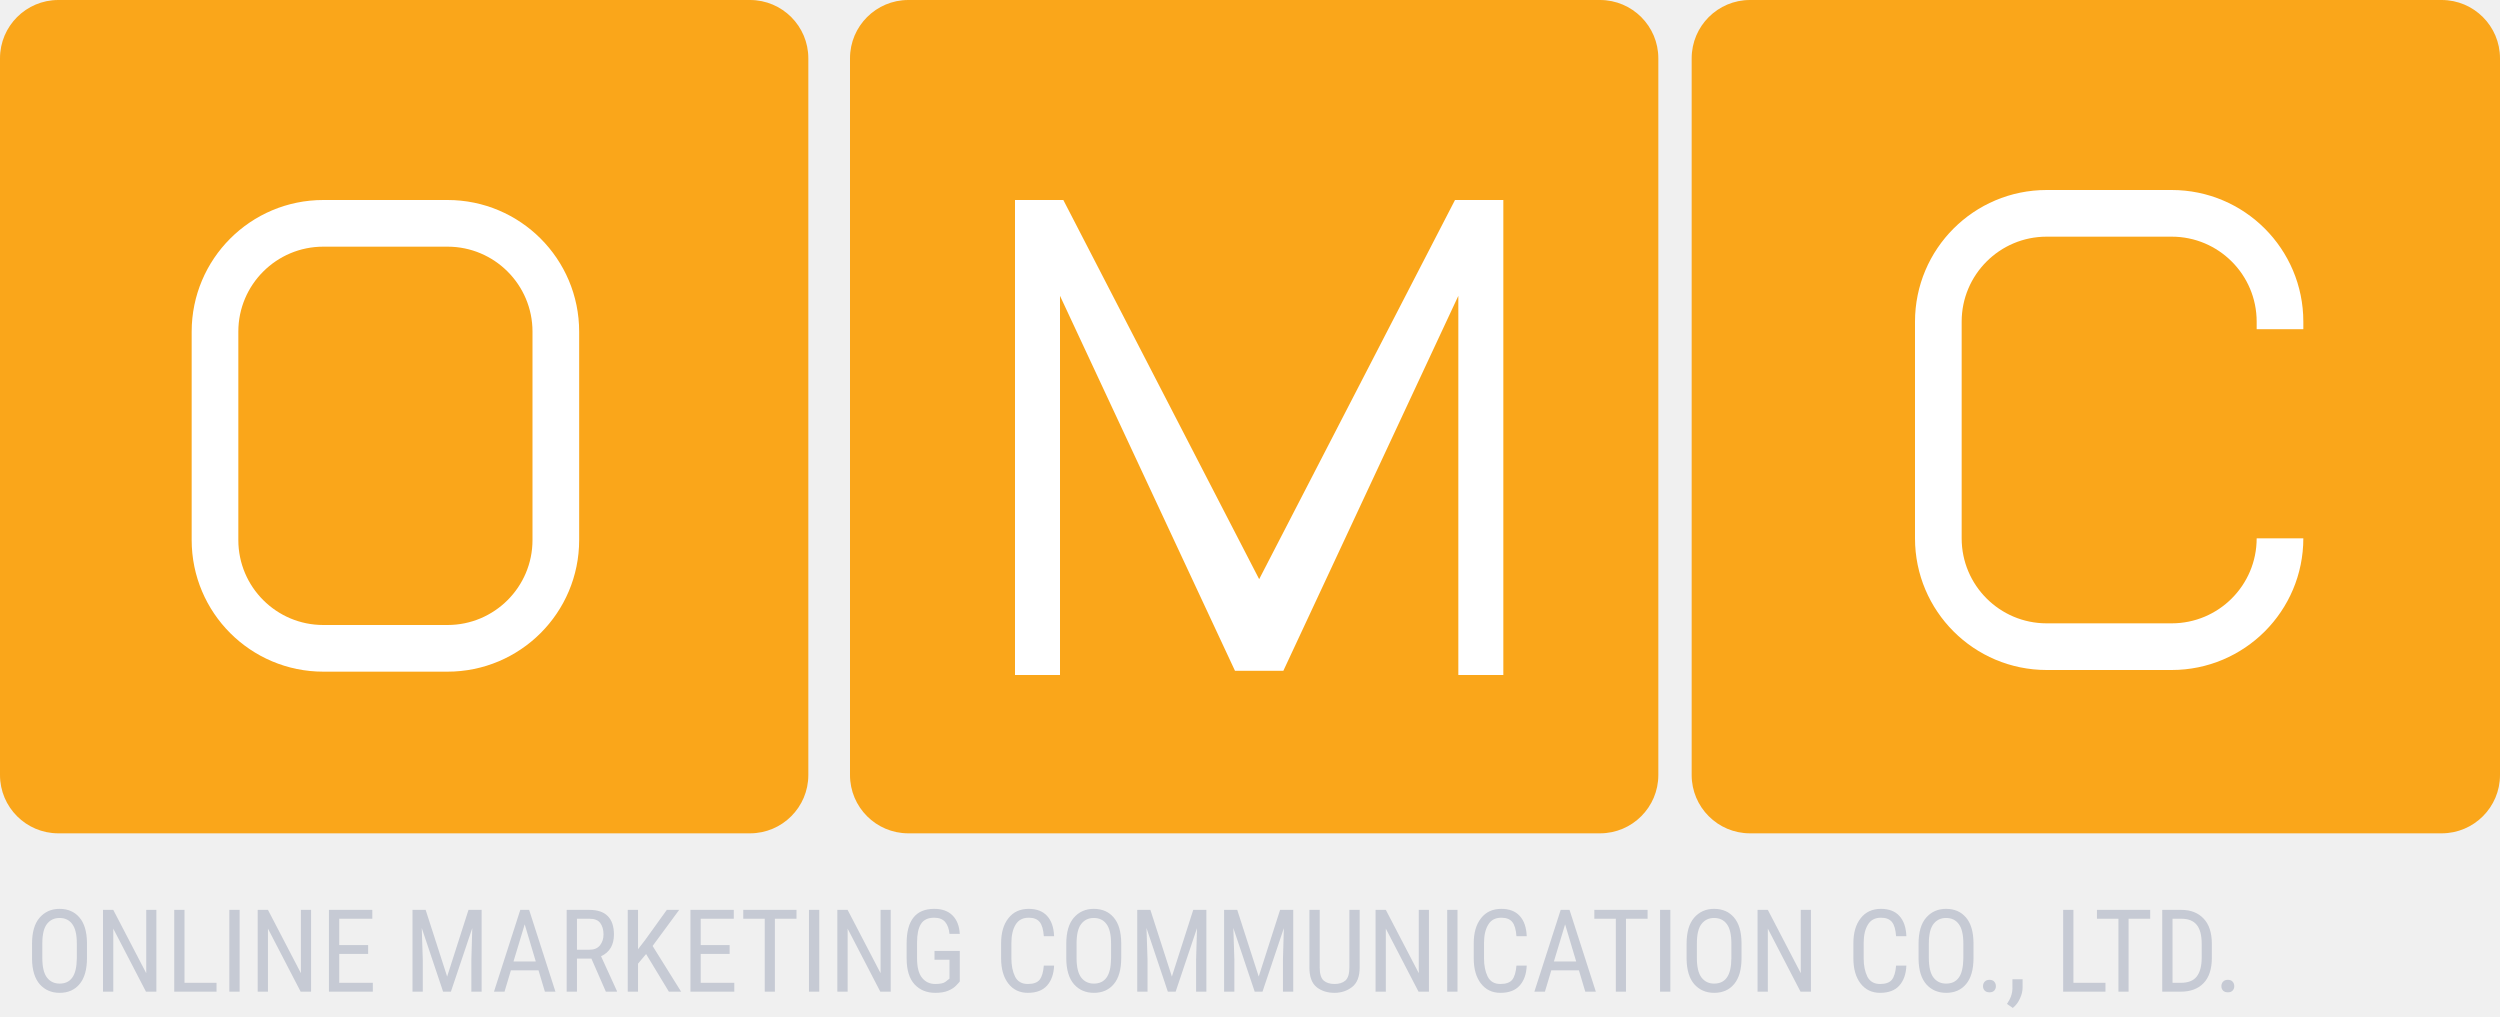
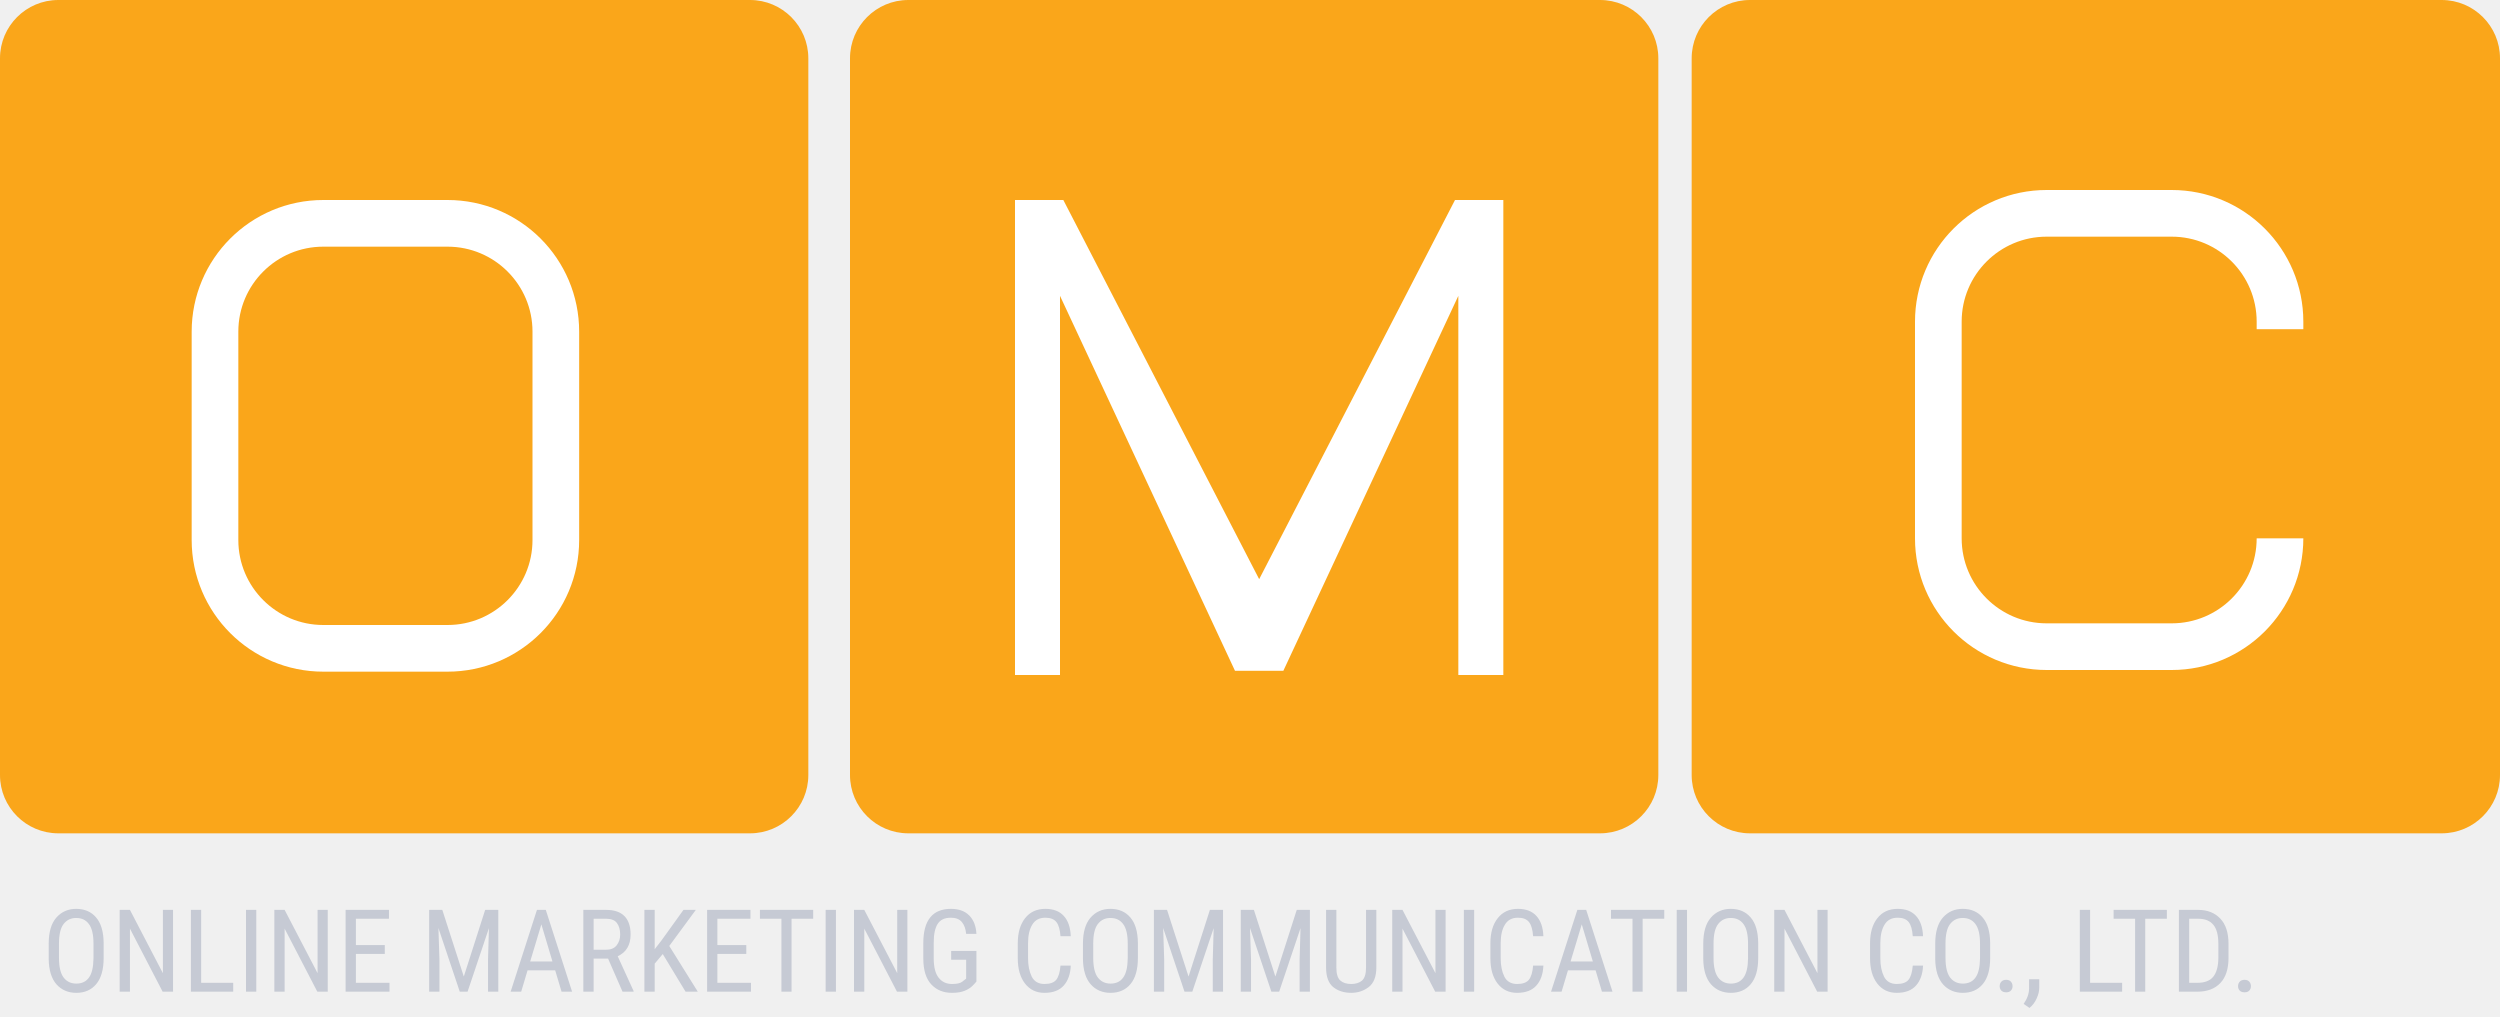
<svg xmlns="http://www.w3.org/2000/svg" viewBox="0 0 300 122" width="300" height="122" role="img" aria-label="OMC Online Marketing Communication Co., Ltd.">
  <g fill="#FAA61A">
    <rect x="0" y="0" width="97" height="100" rx="7" />
    <rect x="102" y="0" width="97" height="100" rx="7" />
    <rect x="203" y="0" width="97" height="100" rx="7" />
  </g>
  <g fill="none" stroke="#FFFFFF" stroke-width="5.6">
    <rect x="25.8" y="26.8" width="40.9" height="51" rx="13" />
    <path d="M273.6 39.5V38.6A13 13 0 0 0 260.6 25.6H245.6A13 13 0 0 0 232.6 38.6V64.6A13 13 0 0 0 245.6 77.6H260.6A13 13 0 0 0 273.6 64.6" />
  </g>
  <path fill="#FFFFFF" d="M121.8 81V24h5.8l23.5 45.5L174.6 24h5.8v57H175V35.5L154 80.5h-5.8L127.2 35.5V81z" />
-   <text x="3" y="119" fill="#C6CAD4" font-family="'Arial Narrow', 'Roboto Condensed', Arial, Helvetica, sans-serif" font-size="13.8" textLength="294" lengthAdjust="spacingAndGlyphs">ONLINE MARKETING COMMUNICATION CO., LTD.</text>
+   <text x="5" y="119" fill="#C6CAD4" font-family="'Arial Narrow', 'Roboto Condensed', Arial, Helvetica, sans-serif" font-size="13.8" textLength="290" lengthAdjust="spacingAndGlyphs">ONLINE MARKETING COMMUNICATION CO., LTD.</text>
</svg>
